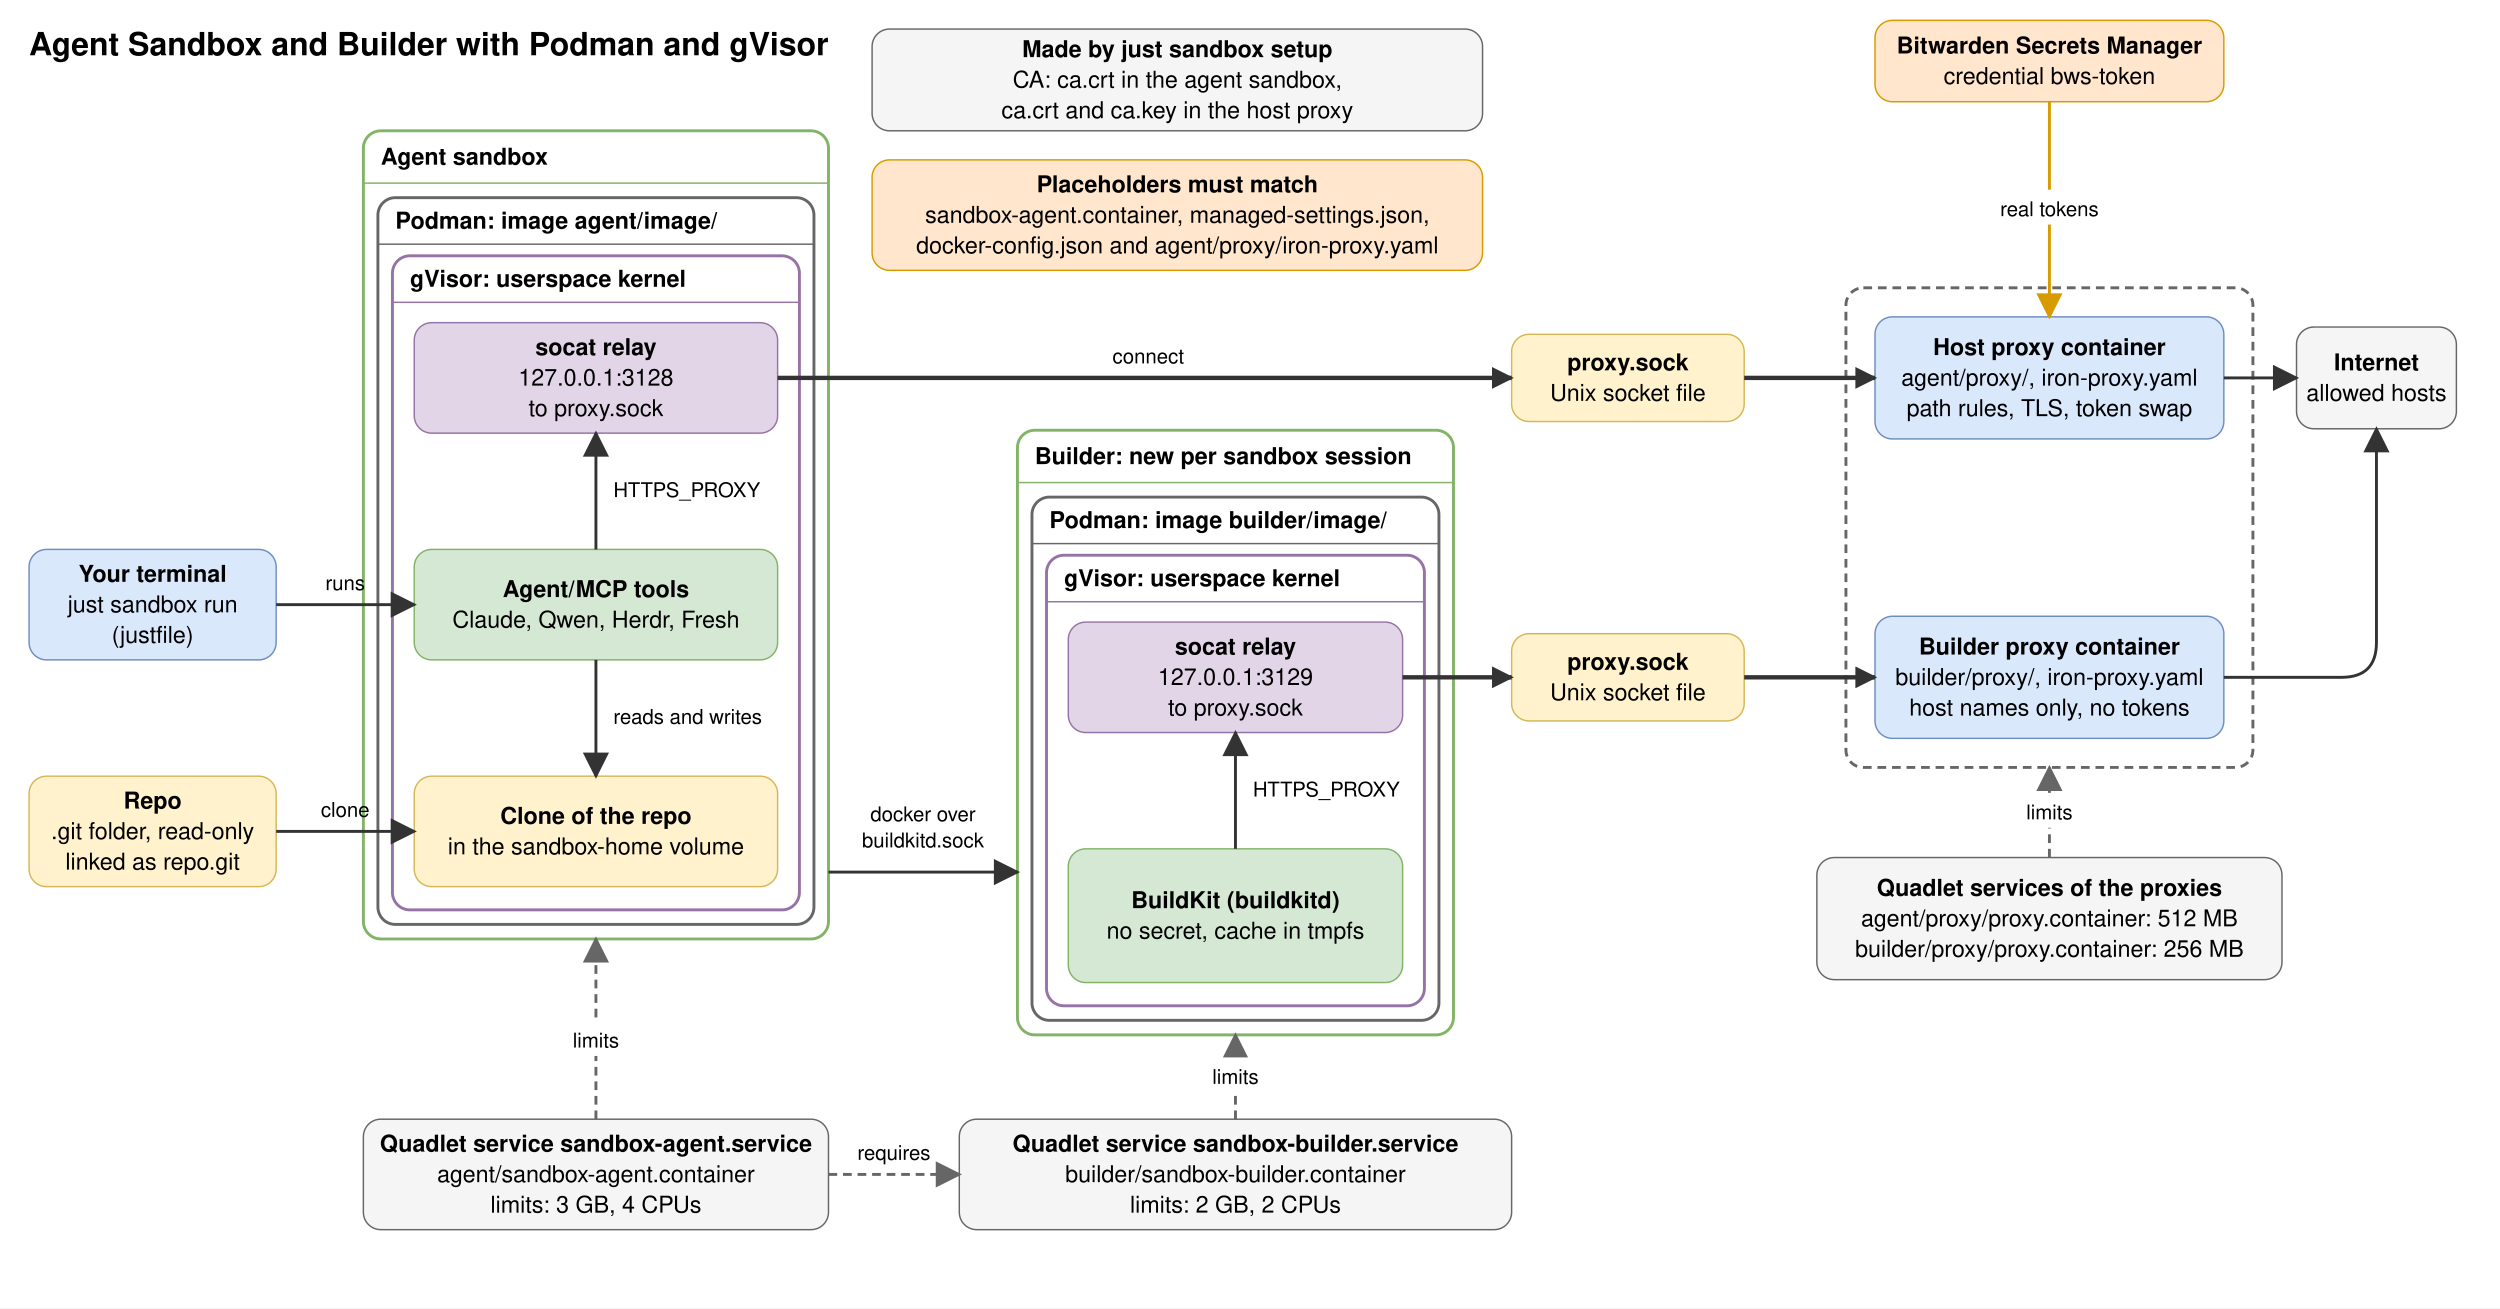
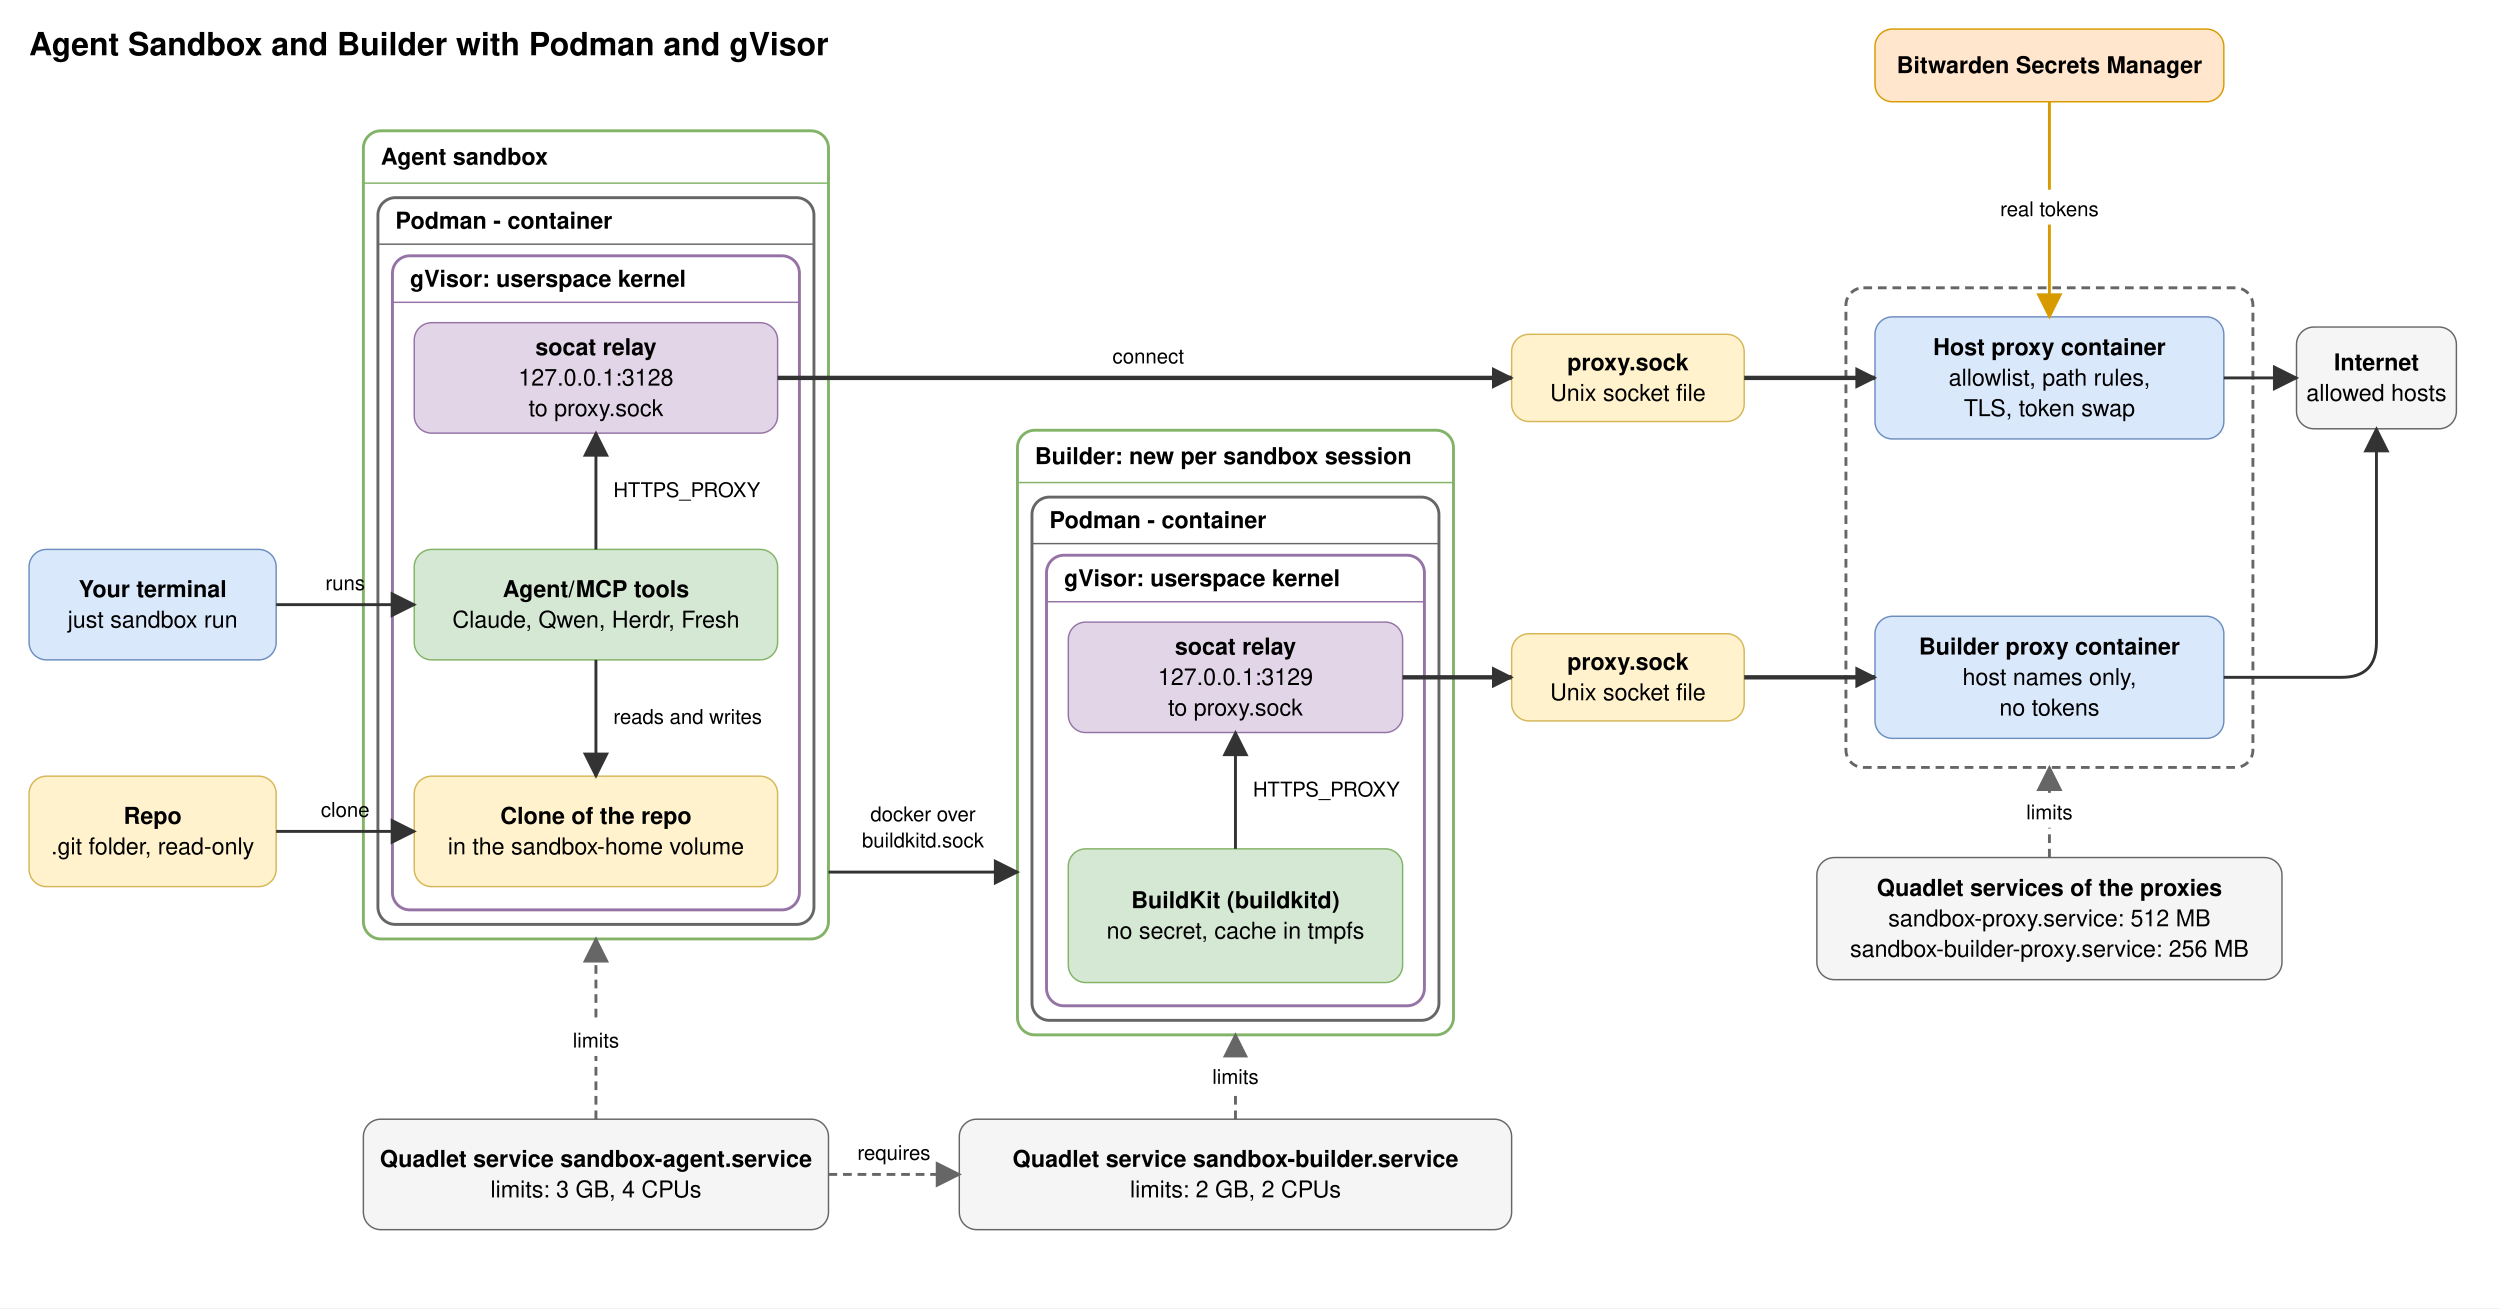
<svg xmlns="http://www.w3.org/2000/svg" version="1.1" width="1720" height="900" viewBox="0 0 1720 900" font-family="Helvetica, Arial, sans-serif">
  <defs>
    <marker id="a" viewBox="0 0 10 10" refX="9" refY="5" markerWidth="9" markerHeight="9" orient="auto">
      <path d="M0,0 L10,5 L0,10 z" fill="#333333" />
    </marker>
    <marker id="b" viewBox="0 0 10 10" refX="9" refY="5" markerWidth="5" markerHeight="5" orient="auto">
      <path d="M0,0 L10,5 L0,10 z" fill="#333333" />
    </marker>
    <marker id="o" viewBox="0 0 10 10" refX="9" refY="5" markerWidth="9" markerHeight="9" orient="auto">
      <path d="M0,0 L10,5 L0,10 z" fill="#d79b00" />
    </marker>
    <marker id="r" viewBox="0 0 10 10" refX="9" refY="5" markerWidth="9" markerHeight="9" orient="auto">
      <path d="M0,0 L10,5 L0,10 z" fill="#b85450" />
    </marker>
    <marker id="g" viewBox="0 0 10 10" refX="9" refY="5" markerWidth="9" markerHeight="9" orient="auto">
      <path d="M0,0 L10,5 L0,10 z" fill="#666666" />
    </marker>
  </defs>
  <rect x="0" y="0" width="1720" height="900" fill="#ffffff" />
  <text x="20" y="38" font-size="22" font-weight="bold" fill="#000000">Agent Sandbox and Builder with Podman and gVisor</text>
  <rect x="20" y="378" width="170" height="76" rx="12" fill="#dae8fc" stroke="#6c8ebf" stroke-width="1" />
  <g font-size="16" text-anchor="middle" fill="#000000">
-     <text x="105" y="400.3" font-weight="bold">Your terminal</text>
-     <text x="105" y="421.3">just sandbox run</text>
-     <text x="105" y="442.3">(justfile)</text>
+     <text x="105" y="410.8" font-weight="bold">Your terminal</text>
+     <text x="105" y="431.8">just sandbox run</text>
  </g>
  <rect x="20" y="534" width="170" height="76" rx="12" fill="#fff2cc" stroke="#d6b656" stroke-width="1" />
  <g font-size="16" text-anchor="middle" fill="#000000">
-     <text x="105" y="556.3" font-weight="bold">Repo</text>
-     <text x="105" y="577.3">.git folder, read-only</text>
-     <text x="105" y="598.3">linked as repo.git</text>
+     <text x="105" y="566.8" font-weight="bold">Repo</text>
+     <text x="105" y="587.8">.git folder, read-only</text>
  </g>
  <rect x="250" y="90" width="320" height="556" rx="12" fill="#ffffff" stroke="#82b366" stroke-width="2" />
  <line x1="250" y1="126" x2="570" y2="126" stroke="#82b366" stroke-width="1" />
  <g font-size="16" text-anchor="start" fill="#000000" font-weight="bold">
    <text x="262" y="113.3">Agent sandbox</text>
  </g>
  <rect x="260" y="136" width="300" height="500" rx="12" fill="#ffffff" stroke="#666666" stroke-width="2" />
  <line x1="260" y1="168" x2="560" y2="168" stroke="#666666" stroke-width="1" />
  <g font-size="16" text-anchor="start" fill="#000000" font-weight="bold">
-     <text x="272" y="157.3">Podman: image agent/image/</text>
+     <text x="272" y="157.3">Podman - container</text>
  </g>
  <rect x="270" y="176" width="280" height="450" rx="12" fill="#ffffff" stroke="#9673a6" stroke-width="2" />
  <line x1="270" y1="208" x2="550" y2="208" stroke="#9673a6" stroke-width="1" />
  <g font-size="16" text-anchor="start" fill="#000000" font-weight="bold">
    <text x="282" y="197.3">gVisor: userspace kernel</text>
  </g>
  <rect x="285" y="222" width="250" height="76" rx="12" fill="#e1d5e7" stroke="#9673a6" stroke-width="1" />
  <g font-size="16" text-anchor="middle" fill="#000000">
    <text x="410" y="244.3" font-weight="bold">socat relay</text>
    <text x="410" y="265.3">127.0.0.1:3128</text>
    <text x="410" y="286.3">to proxy.sock</text>
  </g>
  <rect x="285" y="378" width="250" height="76" rx="12" fill="#d5e8d4" stroke="#82b366" stroke-width="1" />
  <g font-size="16" text-anchor="middle" fill="#000000">
    <text x="410" y="410.8" font-weight="bold">Agent/MCP tools</text>
    <text x="410" y="431.8">Claude, Qwen, Herdr, Fresh</text>
  </g>
  <rect x="285" y="534" width="250" height="76" rx="12" fill="#fff2cc" stroke="#d6b656" stroke-width="1" />
  <g font-size="16" text-anchor="middle" fill="#000000">
    <text x="410" y="566.8" font-weight="bold">Clone of the repo</text>
    <text x="410" y="587.8">in the sandbox-home volume</text>
  </g>
  <rect x="250" y="770" width="320" height="76" rx="12" fill="#f5f5f5" stroke="#666666" stroke-width="1" />
  <g font-size="16" text-anchor="middle" fill="#000000">
-     <text x="410" y="792.3" font-weight="bold">Quadlet service sandbox-agent.service</text>
-     <text x="410" y="813.3">agent/sandbox-agent.container</text>
-     <text x="410" y="834.3">limits: 3 GB, 4 CPUs</text>
+     <text x="410" y="802.8" font-weight="bold">Quadlet service sandbox-agent.service</text>
+     <text x="410" y="823.8">limits: 3 GB, 4 CPUs</text>
  </g>
  <rect x="700" y="296" width="300" height="416" rx="12" fill="#ffffff" stroke="#82b366" stroke-width="2" />
  <line x1="700" y1="332" x2="1000" y2="332" stroke="#82b366" stroke-width="1" />
  <g font-size="16" text-anchor="start" fill="#000000" font-weight="bold">
    <text x="712" y="319.3">Builder: new per sandbox session</text>
  </g>
  <rect x="710" y="342" width="280" height="360" rx="12" fill="#ffffff" stroke="#666666" stroke-width="2" />
  <line x1="710" y1="374" x2="990" y2="374" stroke="#666666" stroke-width="1" />
  <g font-size="16" text-anchor="start" fill="#000000" font-weight="bold">
-     <text x="722" y="363.3">Podman: image builder/image/</text>
+     <text x="722" y="363.3">Podman - container</text>
  </g>
  <rect x="720" y="382" width="260" height="310" rx="12" fill="#ffffff" stroke="#9673a6" stroke-width="2" />
  <line x1="720" y1="414" x2="980" y2="414" stroke="#9673a6" stroke-width="1" />
  <g font-size="16" text-anchor="start" fill="#000000" font-weight="bold">
    <text x="732" y="403.3">gVisor: userspace kernel</text>
  </g>
  <rect x="735" y="428" width="230" height="76" rx="12" fill="#e1d5e7" stroke="#9673a6" stroke-width="1" />
  <g font-size="16" text-anchor="middle" fill="#000000">
    <text x="850" y="450.3" font-weight="bold">socat relay</text>
    <text x="850" y="471.3">127.0.0.1:3129</text>
    <text x="850" y="492.3">to proxy.sock</text>
  </g>
  <rect x="735" y="584" width="230" height="92" rx="12" fill="#d5e8d4" stroke="#82b366" stroke-width="1" />
  <g font-size="16" text-anchor="middle" fill="#000000">
    <text x="850" y="624.8" font-weight="bold">BuildKit (buildkitd)</text>
    <text x="850" y="645.8">no secret, cache in tmpfs</text>
  </g>
  <rect x="660" y="770" width="380" height="76" rx="12" fill="#f5f5f5" stroke="#666666" stroke-width="1" />
  <g font-size="16" text-anchor="middle" fill="#000000">
-     <text x="850" y="792.3" font-weight="bold">Quadlet service sandbox-builder.service</text>
-     <text x="850" y="813.3">builder/sandbox-builder.container</text>
-     <text x="850" y="834.3">limits: 2 GB, 2 CPUs</text>
+     <text x="850" y="802.8" font-weight="bold">Quadlet service sandbox-builder.service</text>
+     <text x="850" y="823.8">limits: 2 GB, 2 CPUs</text>
  </g>
-   <rect x="1290" y="14" width="240" height="56" rx="12" fill="#ffe6cc" stroke="#d79b00" stroke-width="1" />
+   <rect x="1290" y="20" width="240" height="50" rx="12" fill="#ffe6cc" stroke="#d79b00" stroke-width="1" />
  <g font-size="16" text-anchor="middle" fill="#000000">
-     <text x="1410" y="36.8" font-weight="bold">Bitwarden Secrets Manager</text>
-     <text x="1410" y="57.8">credential bws-token</text>
-   </g>
-   <rect x="600" y="20" width="420" height="70" rx="12" fill="#f5f5f5" stroke="#666666" stroke-width="1" />
-   <g font-size="16" text-anchor="middle" fill="#000000">
-     <text x="810" y="39.3" font-weight="bold">Made by just sandbox setup</text>
-     <text x="810" y="60.3">CA: ca.crt in the agent sandbox,</text>
-     <text x="810" y="81.3">ca.crt and ca.key in the host proxy</text>
-   </g>
-   <rect x="600" y="110" width="420" height="76" rx="12" fill="#ffe6cc" stroke="#d79b00" stroke-width="1" />
-   <g font-size="16" text-anchor="middle" fill="#000000">
-     <text x="810" y="132.3" font-weight="bold">Placeholders must match</text>
-     <text x="810" y="153.3">sandbox-agent.container, managed-settings.json,</text>
-     <text x="810" y="174.3">docker-config.json and agent/proxy/iron-proxy.yaml</text>
+     <text x="1410" y="50.3" font-weight="bold">Bitwarden Secrets Manager</text>
  </g>
  <rect x="1270" y="198" width="280" height="330" rx="12" fill="none" stroke="#666666" stroke-width="2" stroke-dasharray="6,4" />
  <rect x="1040" y="230" width="160" height="60" rx="12" fill="#fff2cc" stroke="#d6b656" stroke-width="1" />
  <g font-size="16" text-anchor="middle" fill="#000000">
    <text x="1120" y="254.8" font-weight="bold">proxy.sock</text>
    <text x="1120" y="275.8">Unix socket file</text>
  </g>
  <rect x="1040" y="436" width="160" height="60" rx="12" fill="#fff2cc" stroke="#d6b656" stroke-width="1" />
  <g font-size="16" text-anchor="middle" fill="#000000">
    <text x="1120" y="460.8" font-weight="bold">proxy.sock</text>
    <text x="1120" y="481.8">Unix socket file</text>
  </g>
  <rect x="1290" y="218" width="240" height="84" rx="12" fill="#dae8fc" stroke="#6c8ebf" stroke-width="1" />
  <g font-size="16" text-anchor="middle" fill="#000000">
    <text x="1410" y="244.3" font-weight="bold">Host proxy container</text>
-     <text x="1410" y="265.3">agent/proxy/, iron-proxy.yaml</text>
-     <text x="1410" y="286.3">path rules, TLS, token swap</text>
+     <text x="1410" y="265.3">allowlist, path rules,</text>
+     <text x="1410" y="286.3">TLS, token swap</text>
  </g>
  <rect x="1290" y="424" width="240" height="84" rx="12" fill="#dae8fc" stroke="#6c8ebf" stroke-width="1" />
  <g font-size="16" text-anchor="middle" fill="#000000">
    <text x="1410" y="450.3" font-weight="bold">Builder proxy container</text>
-     <text x="1410" y="471.3">builder/proxy/, iron-proxy.yaml</text>
-     <text x="1410" y="492.3">host names only, no tokens</text>
+     <text x="1410" y="471.3">host names only,</text>
+     <text x="1410" y="492.3">no tokens</text>
  </g>
  <rect x="1250" y="590" width="320" height="84" rx="12" fill="#f5f5f5" stroke="#666666" stroke-width="1" />
  <g font-size="16" text-anchor="middle" fill="#000000">
    <text x="1410" y="616.3" font-weight="bold">Quadlet services of the proxies</text>
-     <text x="1410" y="637.3">agent/proxy/proxy.container: 512 MB</text>
-     <text x="1410" y="658.3">builder/proxy/proxy.container: 256 MB</text>
+     <text x="1410" y="637.3">sandbox-proxy.service: 512 MB</text>
+     <text x="1410" y="658.3">sandbox-builder-proxy.service: 256 MB</text>
  </g>
  <rect x="1580" y="225" width="110" height="70" rx="12" fill="#f5f5f5" stroke="#666666" stroke-width="1" />
  <g font-size="16" text-anchor="middle" fill="#000000">
    <text x="1635" y="254.8" font-weight="bold">Internet</text>
    <text x="1635" y="275.8">allowed hosts</text>
  </g>
  <path d="M190,416 L285,416" fill="none" stroke="#333333" stroke-width="2" marker-end="url(#a)" />
  <path d="M190,572 L285,572" fill="none" stroke="#333333" stroke-width="2" marker-end="url(#a)" />
  <path d="M535,260 L1040,260" fill="none" stroke="#333333" stroke-width="3" marker-end="url(#b)" />
  <path d="M1200,260 L1290,260" fill="none" stroke="#333333" stroke-width="3" marker-end="url(#b)" />
  <path d="M1530,260 L1580,260" fill="none" stroke="#333333" stroke-width="2" marker-end="url(#a)" />
  <path d="M1410,70 L1410,218" fill="none" stroke="#d79b00" stroke-width="2" marker-end="url(#o)" />
  <path d="M410,454 L410,534" fill="none" stroke="#333333" stroke-width="2" marker-end="url(#a)" />
  <path d="M410,378 L410,298" fill="none" stroke="#333333" stroke-width="2" marker-end="url(#a)" />
  <path d="M1410,590 L1410,528" fill="none" stroke="#666666" stroke-width="2" stroke-dasharray="6,4" marker-end="url(#g)" />
  <path d="M410,770 L410,646" fill="none" stroke="#666666" stroke-width="2" stroke-dasharray="6,4" marker-end="url(#g)" />
  <path d="M570,600 L700,600" fill="none" stroke="#333333" stroke-width="2" marker-end="url(#a)" />
  <path d="M850,770 L850,712" fill="none" stroke="#666666" stroke-width="2" stroke-dasharray="6,4" marker-end="url(#g)" />
  <path d="M570,808 L660,808" fill="none" stroke="#666666" stroke-width="2" stroke-dasharray="6,4" marker-end="url(#g)" />
  <path d="M965,466 L1040,466" fill="none" stroke="#333333" stroke-width="3" marker-end="url(#b)" />
  <path d="M1200,466 L1290,466" fill="none" stroke="#333333" stroke-width="3" marker-end="url(#b)" />
  <path d="M1530,466 L1611,466 Q1635,466 1635,442 L1635,295" fill="none" stroke="#333333" stroke-width="2" marker-end="url(#a)" />
  <path d="M850,584 L850,504" fill="none" stroke="#333333" stroke-width="2" marker-end="url(#a)" />
  <text x="237.5" y="406" font-size="14" text-anchor="middle" fill="#000000">runs</text>
  <text x="237.5" y="562" font-size="14" text-anchor="middle" fill="#000000">clone</text>
  <text x="790" y="250" font-size="14" text-anchor="middle" fill="#000000">connect</text>
  <rect x="1361.2" y="130.5" width="97.6" height="24" fill="#ffffff" />
  <g font-size="14" text-anchor="middle" fill="#000000">
    <text x="1410" y="148.7">real tokens</text>
  </g>
  <text x="422" y="498" font-size="14" text-anchor="start" fill="#000000">reads and writes</text>
  <text x="422" y="342" font-size="14" text-anchor="start" fill="#000000">HTTPS_PROXY</text>
  <rect x="1361.2" y="545.5" width="72" height="24" fill="#ffffff" />
  <g font-size="14" text-anchor="middle" fill="#000000">
    <text x="1410" y="563.7">limits</text>
  </g>
  <rect x="361.2" y="702.5" width="72" height="24" fill="#ffffff" />
  <g font-size="14" text-anchor="middle" fill="#000000">
    <text x="410" y="720.7">limits</text>
  </g>
  <text x="635" y="565" font-size="14" text-anchor="middle" fill="#000000">docker over</text>
  <text x="635" y="583" font-size="14" text-anchor="middle" fill="#000000">buildkitd.sock</text>
  <rect x="801.2" y="727.5" width="72" height="24" fill="#ffffff" />
  <g font-size="14" text-anchor="middle" fill="#000000">
    <text x="850" y="745.7">limits</text>
  </g>
  <text x="615" y="798" font-size="14" text-anchor="middle" fill="#000000">requires</text>
  <text x="862" y="548" font-size="14" text-anchor="start" fill="#000000">HTTPS_PROXY</text>
</svg>
